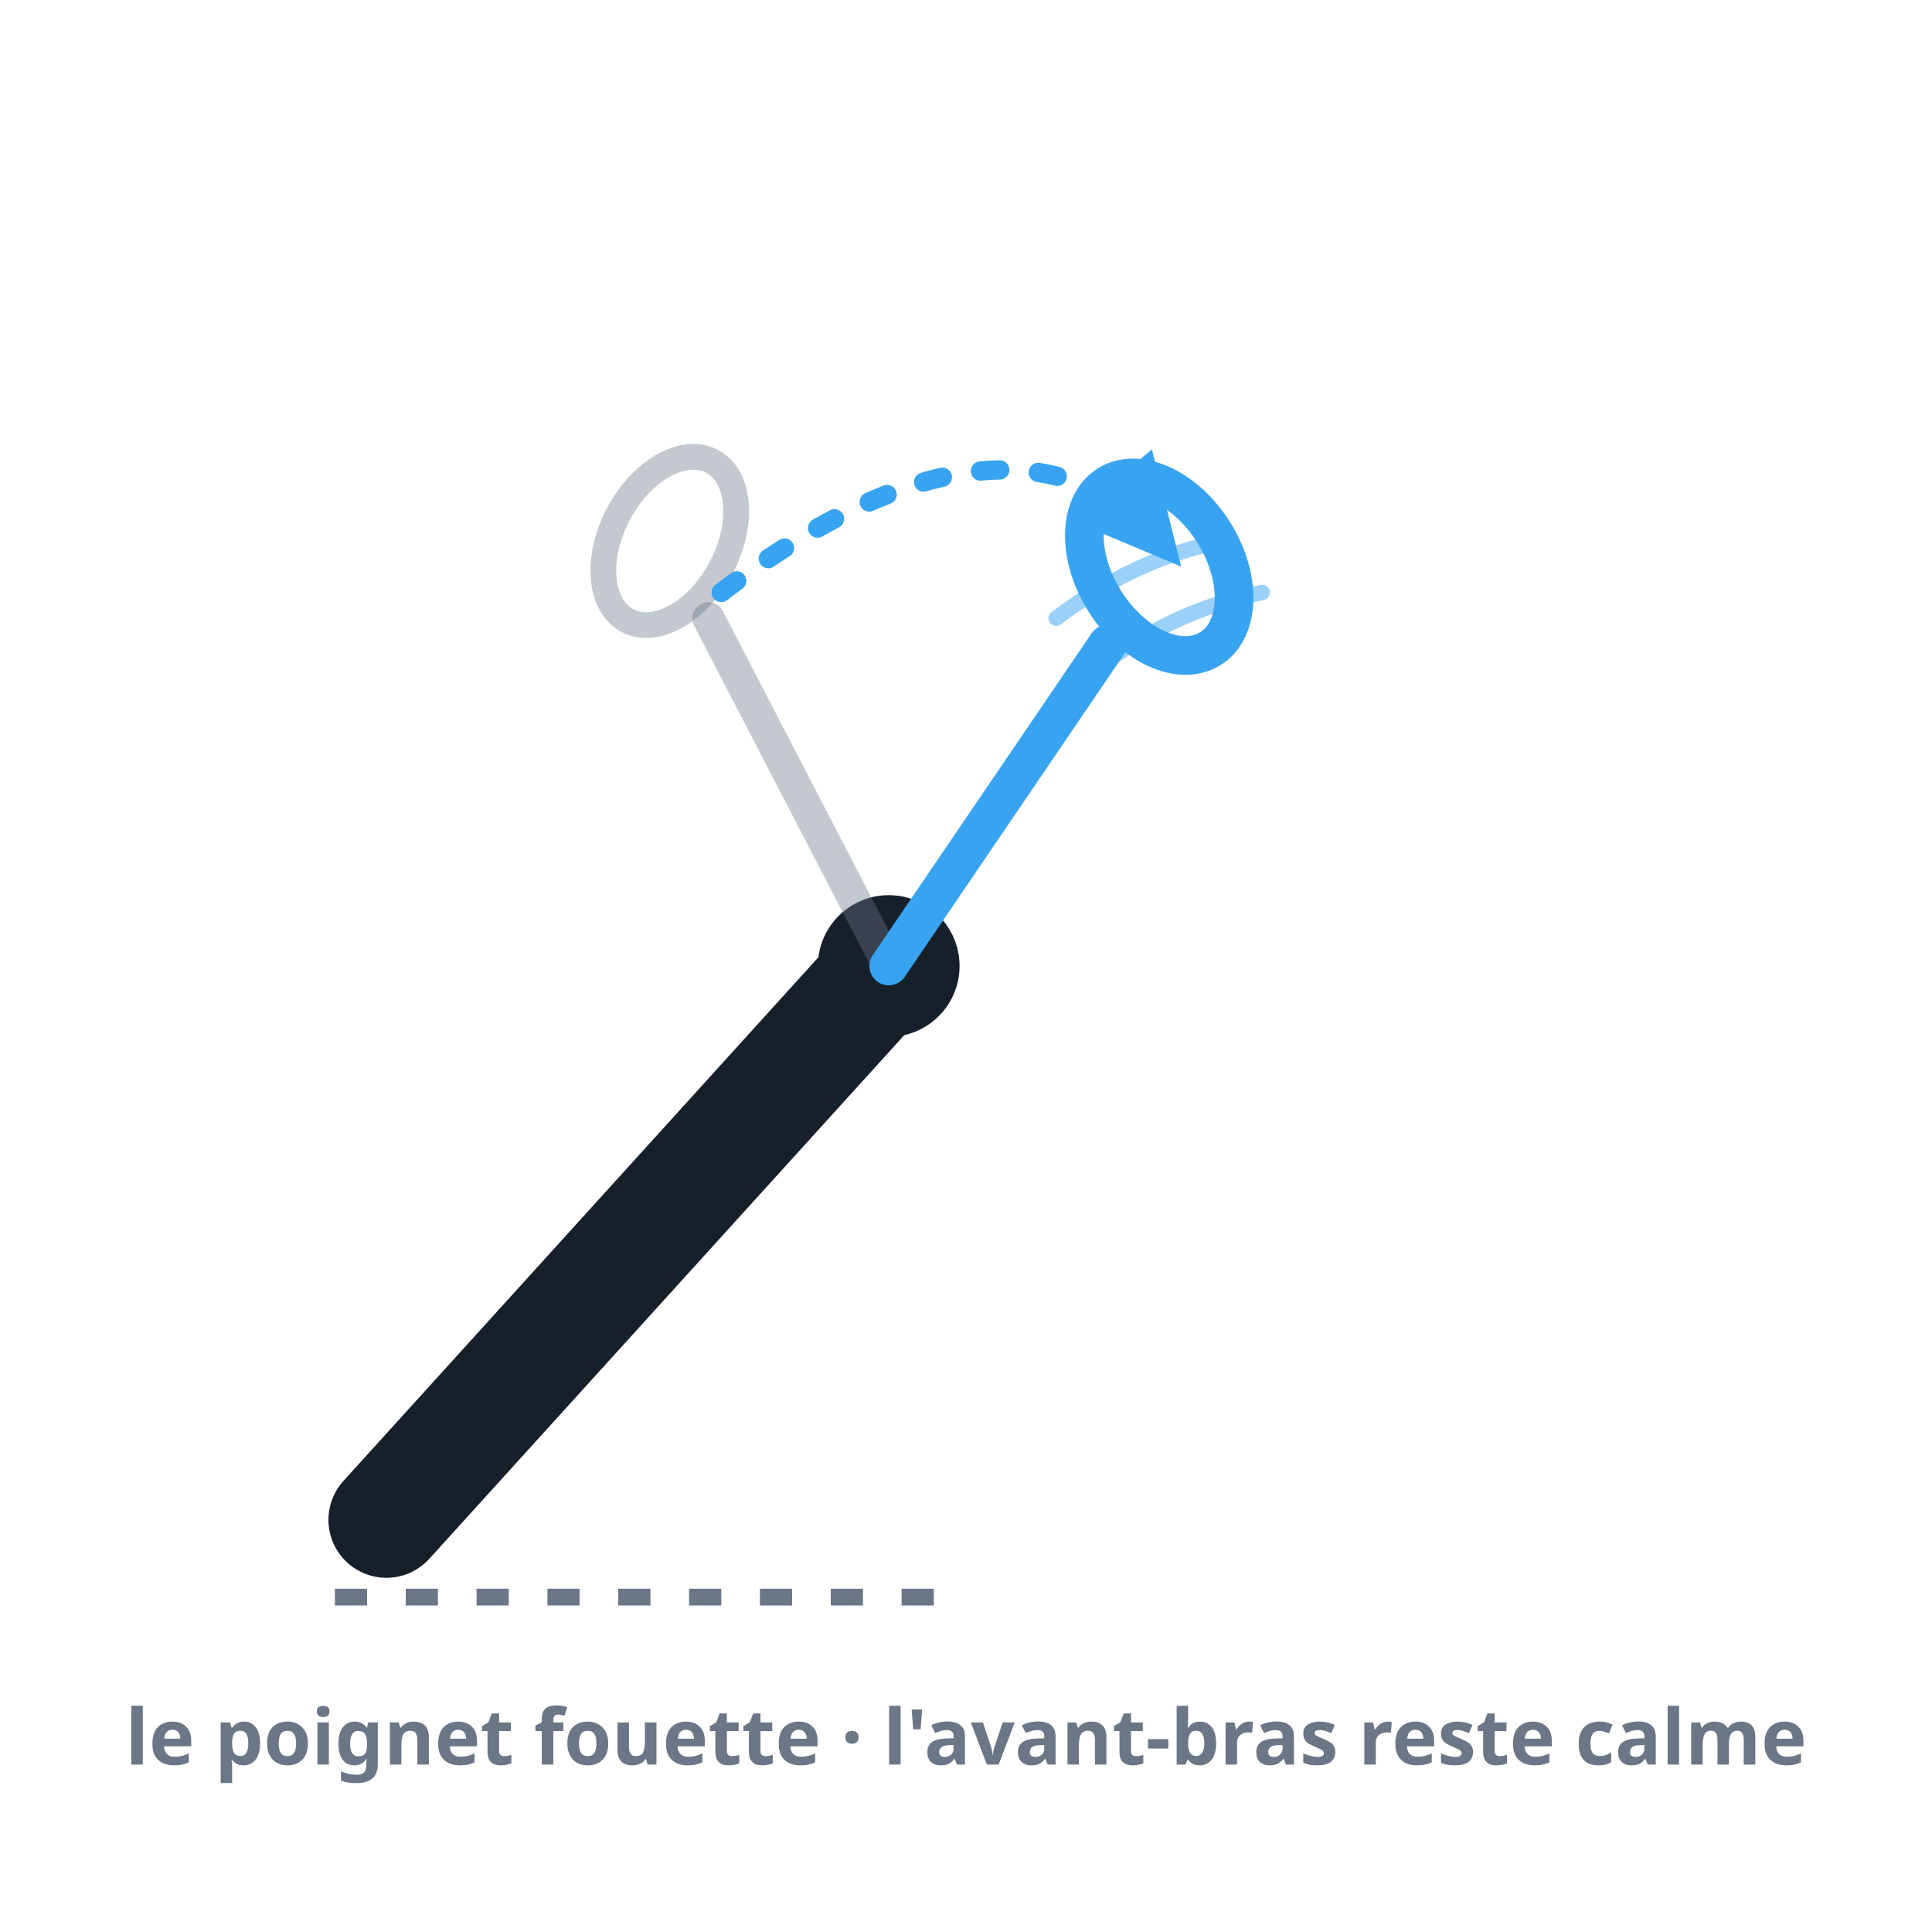
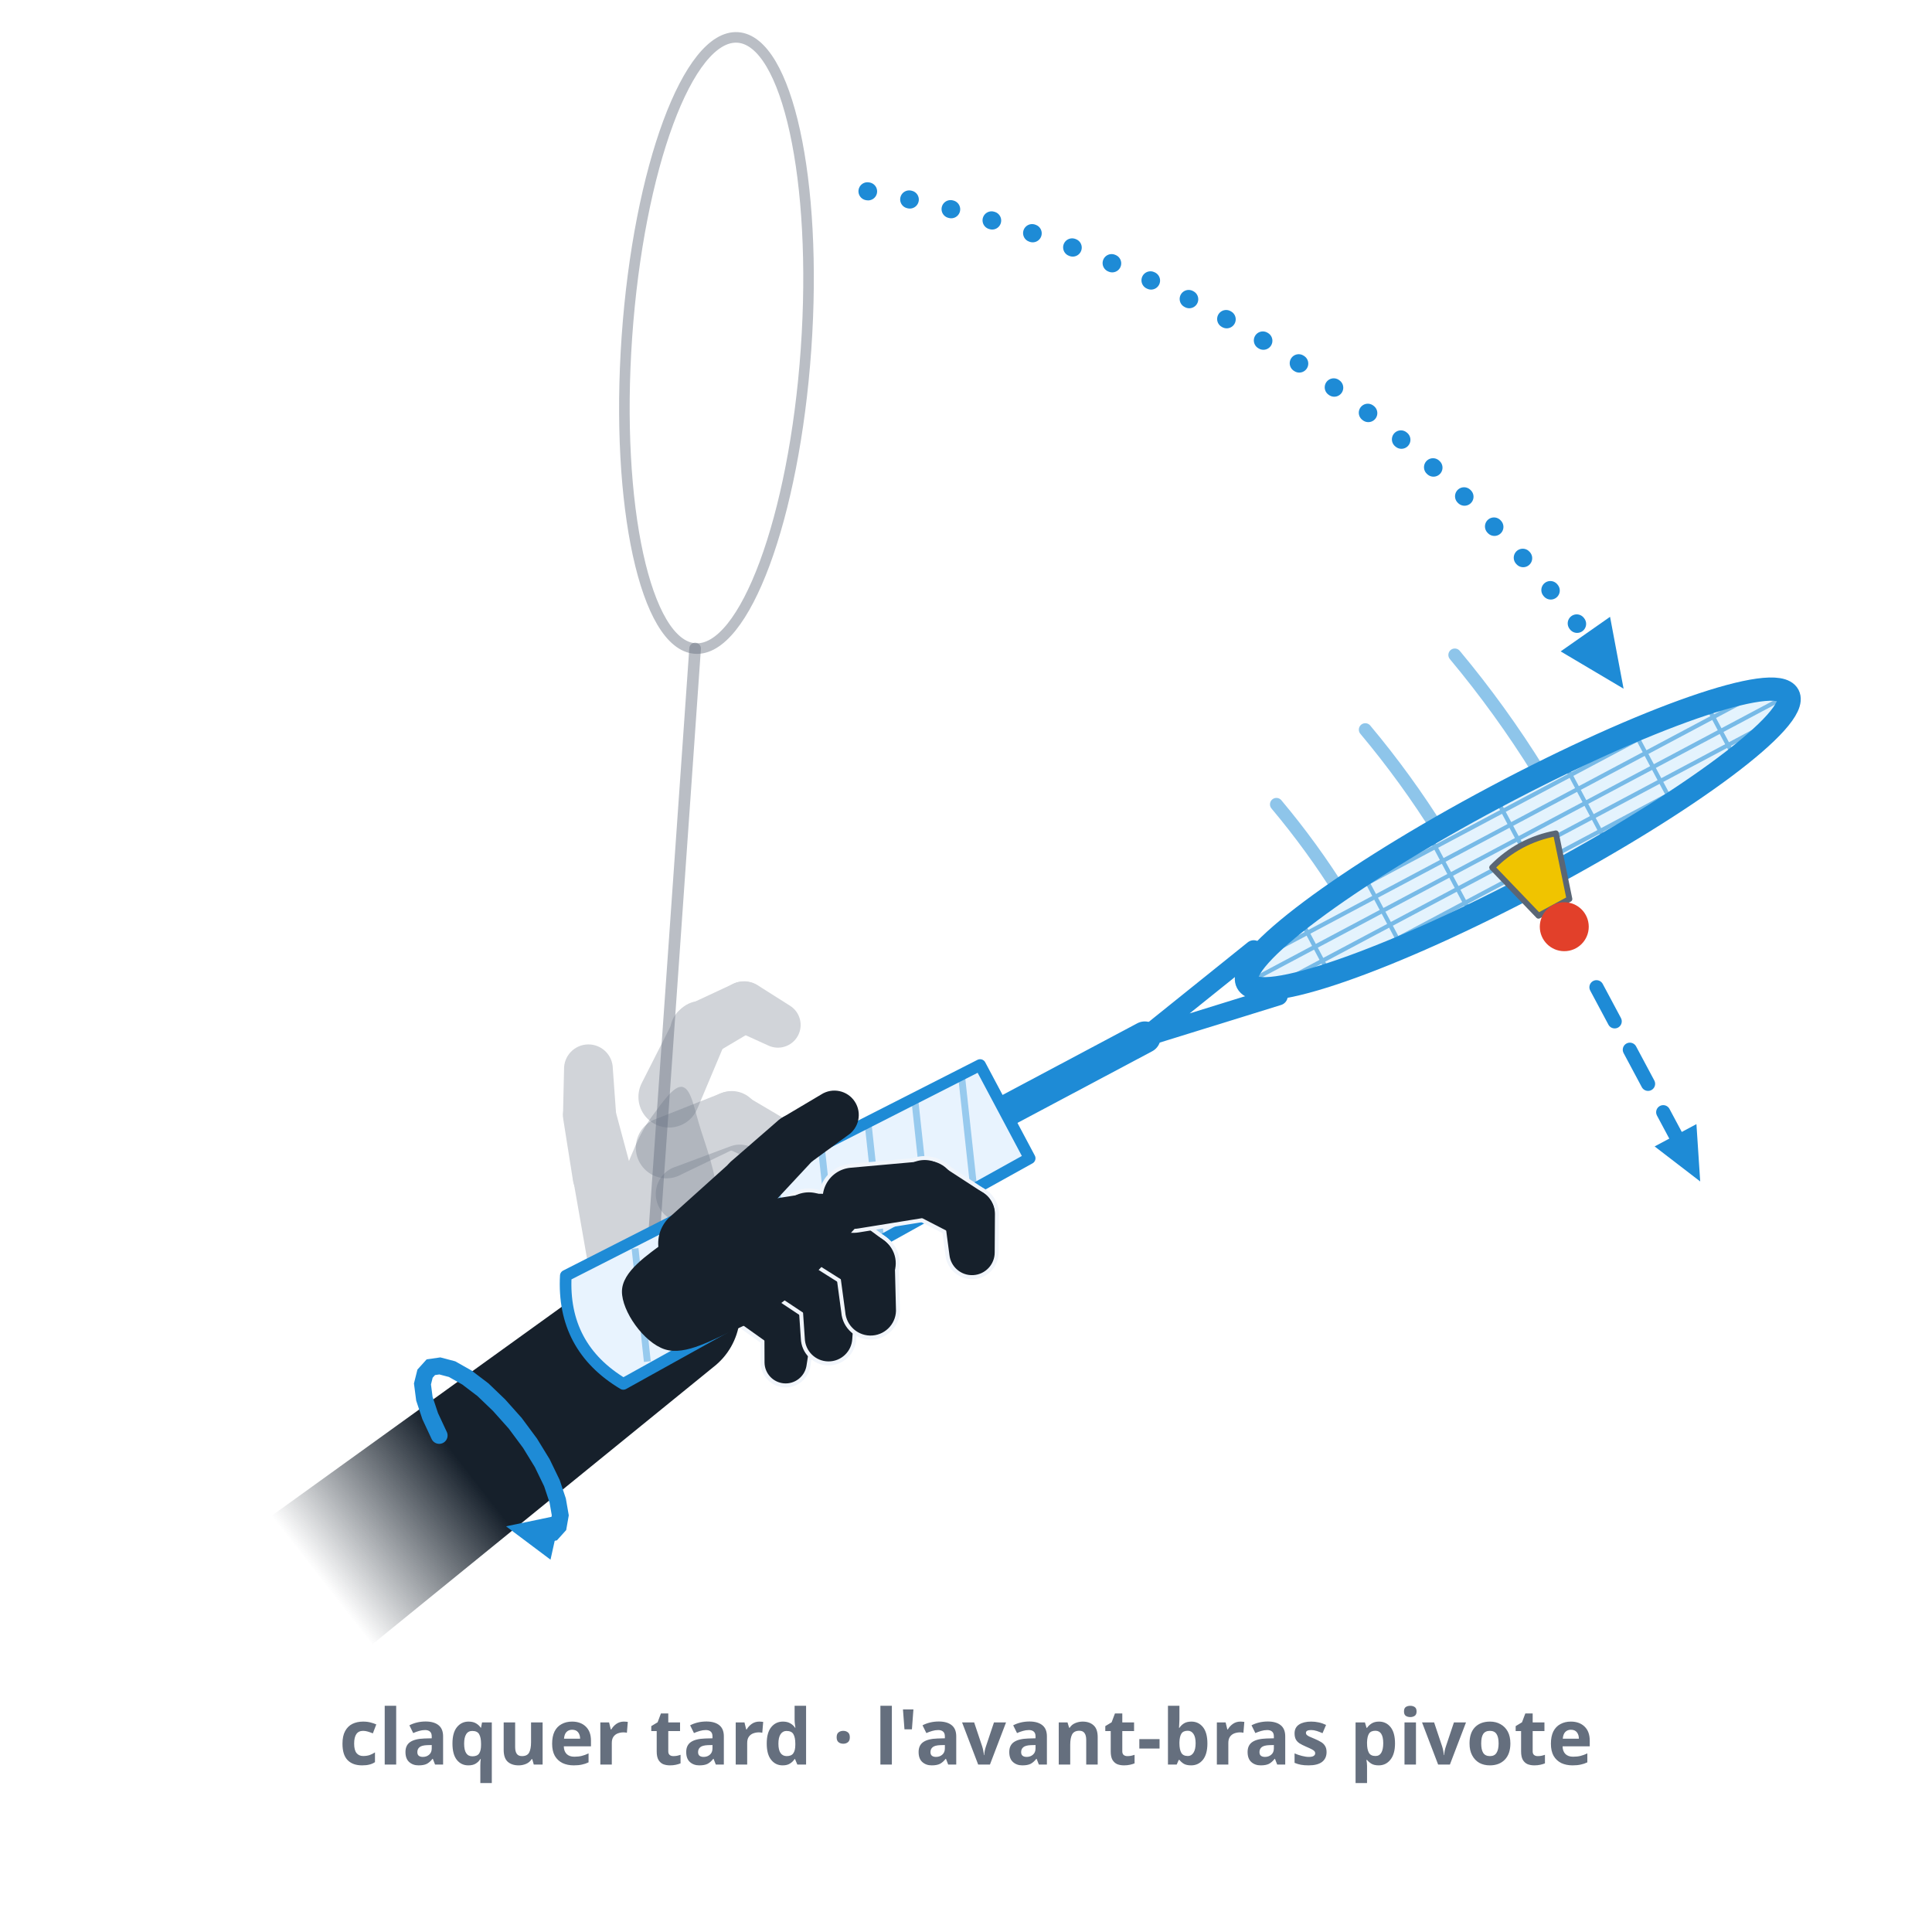
- <svg xmlns="http://www.w3.org/2000/svg" viewBox="0 0 300 300" role="img" aria-label="Le coup de poignet : l'avant-bras reste calme, le poignet est armé en arrière puis fouette vers l'avant — un arc de mouvement courbe et un léger flou à la tête de raquette montrent l'accélération.">
+ <svg xmlns="http://www.w3.org/2000/svg" viewBox="0 0 300 300" role="img" data-quelle="figuren" aria-label="Le coup de poignet en gros plan : en pâle, la préparation, poignet cassé vers l'arrière ; en plein, l'impact. L'avant-bras a pivoté, le poignet a claqué vers l'avant, et le speeder part.">
  <style>
-     .arm{fill:none;stroke:var(--tinte,#16202b);stroke-width:18;stroke-linecap:round}
-     .gelenk{fill:var(--tinte,#16202b)}
-     .schaft{fill:none;stroke:var(--primaer,#38a4f1);stroke-width:6;stroke-linecap:round}
-     .kelle{fill:none;stroke:var(--primaer,#38a4f1);stroke-width:6}
-     .geist{fill:none;stroke:var(--tinte-3,#6b7686);stroke-width:5;stroke-linecap:round;opacity:.4}
-     .geistk{fill:none;stroke:var(--tinte-3,#6b7686);stroke-width:4;opacity:.4}
-     .snap{fill:none;stroke:var(--primaer,#38a4f1);stroke-width:3;stroke-dasharray:3 6;stroke-linecap:round}
-     .blur{fill:none;stroke:var(--primaer,#38a4f1);stroke-width:2.4;stroke-linecap:round;opacity:.5}
-     .st{fill:var(--tinte-3,#6b7686);font:600 12px/1 system-ui,sans-serif;text-anchor:middle}
+     .s-k{fill:var(--tinte,#16202b)}
+     .s-gk{fill:var(--tinte-3,#656f7e);opacity:.3}
+     .s-rf{fill:var(--primaer,#38a4f1);opacity:.14}
+     .s-rs{fill:none;stroke:var(--primaer-dunkel,#1e8bd6);stroke-width:.8;opacity:.55}
+     .s-gr{fill:none;stroke:var(--tinte-3,#656f7e);stroke-width:2;opacity:.45}
+     .s-gsch{fill:none;stroke:var(--tinte-3,#656f7e);stroke-width:2.2;opacity:.45;stroke-linecap:round}
+     .s-korb{fill:var(--speeder-korb,#f0c400);stroke:var(--tinte-2,#5a6675);stroke-width:.9;stroke-linejoin:round}
+     .s-kappe{fill:var(--speeder-kappe,#e2402a)}
+     .s-bahn{fill:none;stroke:var(--primaer-dunkel,#1e8bd6);stroke-width:2.8;stroke-dasharray:.1 6.5;stroke-linecap:round}
+     .s-bahn2{fill:none;stroke:var(--primaer-dunkel,#1e8bd6);stroke-width:2.2;stroke-dasharray:6 5;stroke-linecap:round}
+     .s-mk{fill:var(--primaer-dunkel,#1e8bd6)}
+     .s-griff{fill:var(--primaer-weich,#e8f3fe);stroke:var(--primaer-dunkel,#1e8bd6);stroke-width:2.2;stroke-linejoin:round}
+     .s-band{fill:none;stroke:var(--primaer-dunkel,#1e8bd6);stroke-width:1.3;opacity:.4}
+     .s-rr2{fill:none;stroke:var(--primaer-dunkel,#1e8bd6);stroke-width:4.4}
+     .s-rh2{fill:none;stroke:var(--primaer-dunkel,#1e8bd6);stroke-width:3.6;stroke-linecap:round;stroke-linejoin:round}
+     .s-rsch2{fill:none;stroke:var(--primaer-dunkel,#1e8bd6);stroke-width:6;stroke-linecap:round}
+     .s-rot{fill:none;stroke:var(--primaer-dunkel,#1e8bd6);stroke-width:2.6;stroke-linecap:round}
+     .s-x3{fill:var(--flaeche-2,#f1f5fb);stroke:var(--flaeche-2,#f1f5fb);stroke-width:1.5;stroke-linejoin:round}
+     .s-tempo{fill:none;stroke:var(--primaer-dunkel,#1e8bd6);stroke-width:2;stroke-linecap:round;opacity:.5}
+     .s-ag0{stop-color:var(--tinte,#16202b);stop-opacity:1}
+     .s-ag1{stop-color:var(--tinte,#16202b);stop-opacity:0}
+     .st{fill:var(--tinte-3,#656f7e);font:600 12px/1 system-ui,sans-serif;text-anchor:middle}
  </style>
  <defs>
-     <marker id="m009" viewBox="0 0 10 10" markerWidth="7" markerHeight="7" refX="6.5" refY="5" orient="auto">
-       <path d="M1,1 L9,5 L1,9 Z" fill="var(--primaer,#38a4f1)" />
+     <linearGradient id="u009" gradientUnits="userSpaceOnUse" x1="-92" y1="11" x2="-126" y2="17">
+       <stop offset="0" class="s-ag0" />
+       <stop offset="1" class="s-ag1" />
+     </linearGradient>
+     <marker id="p009" viewBox="0 0 10 10" markerWidth="4.4" markerHeight="4.4" refX="5" refY="5" orient="auto">
+       <path d="M1,1.2 L9.4,5 L1,8.8 Z" class="s-mk" />
+     </marker>
+     <marker id="p009b" viewBox="0 0 10 10" markerWidth="3.6" markerHeight="3.6" refX="5" refY="5" orient="auto">
+       <path d="M1,1.2 L9.4,5 L1,8.8 Z" class="s-mk" />
    </marker>
  </defs>
-   <path class="arm" d="M60,236 L138,150" />
-   <circle class="gelenk" cx="138" cy="150" r="11" />
-   <path class="geist" d="M138,150 L110,96" />
-   <ellipse class="geistk" cx="104" cy="84" rx="9" ry="14" transform="rotate(28 104 84)" />
-   <path class="schaft" d="M138,150 L172,100" />
-   <ellipse class="kelle" cx="180" cy="88" rx="10" ry="15" transform="rotate(-32 180 88)" />
-   <path class="snap" d="M112,92 C 146,66 168,70 180,84" marker-end="url(#m009)" />
-   <path class="blur" d="M164,96 C 172,90 180,86 190,84" />
-   <path class="blur" d="M170,104 C 178,98 186,94 196,92" />
-   <line x1="52" y1="248" x2="150" y2="248" stroke="var(--tinte-3,#6b7686)" stroke-width="2.6" stroke-dasharray="5 6" fill="none" />
-   <text class="st" x="150" y="274">le poignet fouette · l'avant-bras reste calme</text>
+   <g transform="translate(104 204) rotate(-86) scale(0.82) translate(44 -4)">
+     <path class="s-gsch" d="M-58,0 L82,0" />
+     <ellipse class="s-gr" cx="140" cy="0" rx="58" ry="17" />
+     <g class="s-gk">
+       <path d="M-33.4,11.2L-29.5,19A4.5,4.5 0 0 0 -21.3,15.4L-24.4,7.2A4.9,4.9 0 1 0 -33.4,11.2Z" />
+       <path d="M-29.5,14.9L-32.5,20.6A4,4 0 0 0 -25.8,24.9L-21.9,19.7A4.5,4.5 0 1 0 -29.5,14.9Z" />
+     </g>
+     <g class="s-gk">
+       <path d="M-25.7,8.1L-20.4,17.9A5,5 0 0 0 -11.5,13.4L-16.1,3.3A5.4,5.4 0 1 0 -25.7,8.1Z" />
+       <path d="M-20.6,13.4L-23.6,20.1A4.5,4.5 0 0 0 -15.7,24.4L-11.8,18.2A5,5 0 1 0 -20.6,13.4Z" />
+     </g>
+     <g class="s-gk">
+       <path d="M-17.5,4.4L-11.1,15.6A5.3,5.3 0 0 0 -1.7,10.7L-7.3,-1A5.8,5.8 0 1 0 -17.5,4.4Z" />
+       <path d="M-11.5,11.2L-14.5,19.3A4.8,4.8 0 0 0 -5.7,23.2L-1.8,15.4A5.3,5.3 0 1 0 -11.5,11.2Z" />
+     </g>
+     <g class="s-gk">
+       <path d="M-4.9,6.5L8.3,11A5.3,5.3 0 0 0 12.1,1.1L-0.7,-4.3A5.8,5.8 0 1 0 -4.9,6.5Z" />
+       <path d="M5.7,9L11.1,16.8A4.8,4.8 0 0 0 19.2,11.7L14.6,3.4A5.3,5.3 0 1 0 5.7,9Z" />
+       <path d="M10.5,12.3L8,19A4.3,4.3 0 0 0 15.8,22.6L19.2,16.3A4.8,4.8 0 1 0 10.5,12.3Z" />
+     </g>
+     <g class="s-gk">
+       <path d="M-50,-4C-48.2,-7.3 -42.6,-7.8 -38,-8.5C-33.4,-9.2 -29.2,-8.5 -25,-8C-20.8,-7.4 -18.3,-6.6 -15,-5.5C-11.7,-4.4 -9.6,-3.6 -7,-2C-4.4,-0.3 -0.6,1.8 -1,3.5C-1.4,5.2 -5.3,6 -9,7.5C-12.7,9 -16.4,10.6 -21,11.5C-25.6,12.4 -29,12.9 -34,12.5C-38.9,12.1 -45.1,12.5 -48,9.5C-50.9,6.5 -51.8,-0.7 -50,-4Z" />
+       <path d="M-31.4,0.8L-16.8,-5.3A5.6,5.6 0 0 0 -20.4,-15.9L-35.7,-12.1A6.8,6.8 0 1 0 -31.4,0.8Z" />
+       <path d="M-17.2,-5.2L-5.9,-9.1A5,5 0 0 0 -8.6,-18.7L-20.3,-16A5.6,5.6 0 1 0 -17.2,-5.2Z" />
+       <path d="M-6.8,-8.8L1.6,-10A4.6,4.6 0 0 0 0.8,-19.2L-7.7,-18.8A5,5 0 1 0 -6.8,-8.8Z" />
+     </g>
+   </g>
+   <path class="s-bahn" d="M134.7,29.7 A177,177 0 0 1 249,102.5" marker-end="url(#p009)" />
+   <path class="s-tempo" d="M225.9,101.7 A159.1,159.1 0 0 1 238.9,119.7M212,113.3 A141,141 0 0 1 223.6,129.3M198.2,124.9 A123,123 0 0 1 208.3,138.8" />
+   <g transform="translate(104 204) rotate(-28) scale(0.82) translate(44 -4)">
+     <path fill="url(#u009)" d="M-45.8,-8.9L-130.1,2.6A15.5,15.5 0 1 0 -125,33.2L-41.5,16.8A13,13 0 0 0 -45.8,-8.9Z" />
+     <ellipse class="s-rf" cx="140" cy="0" rx="58" ry="9" />
+     <path class="s-rs" d="M98.5,-6L181.5,-6M87.5,-3L192.5,-3M84.3,0L195.7,0M87.5,3L192.5,3M98.5,6L181.5,6M96.5,-5.6L96.5,5.6M111,-7.3L111,7.3M125.5,-8.2L125.5,8.2M140,-8.5L140,8.5M154.5,-8.2L154.5,8.2M169,-7.3L169,7.3M183.5,-5.6L183.5,5.6" />
+     <ellipse class="s-rr2" cx="140" cy="0" rx="58" ry="9" />
+     <path class="s-rh2" d="M60,0 L86,-4.95 M60,0 L86,4.95" />
+     <path class="s-rsch2" d="M30,0 L60,0" />
+     <path class="s-griff" d="M-58,-11.6 L30,-10 L30,10 L-58,11.6 Q-65,0 -58,-11.6Z" />
+     <path class="s-band" d="M-52,10L-44,-10M-42,10L-34,-10M-32,10L-24,-10M-22,10L-14,-10M-12,10L-4,-10M-2,10L6,-10M8,10L16,-10M18,10L26,-10" />
+     <g class="s-x3">
+       <path d="M-33.4,11.2L-29.5,19A4.5,4.5 0 0 0 -21.3,15.4L-24.4,7.2A4.9,4.9 0 1 0 -33.4,11.2Z" />
+       <path d="M-29.5,14.9L-32.5,20.6A4,4 0 0 0 -25.8,24.9L-21.9,19.7A4.5,4.5 0 1 0 -29.5,14.9Z" />
+     </g>
+     <g class="s-k">
+       <path d="M-33.4,11.2L-29.5,19A4.5,4.5 0 0 0 -21.3,15.4L-24.4,7.2A4.9,4.9 0 1 0 -33.4,11.2Z" />
+       <path d="M-29.5,14.9L-32.5,20.6A4,4 0 0 0 -25.8,24.9L-21.9,19.7A4.5,4.5 0 1 0 -29.5,14.9Z" />
+     </g>
+     <g class="s-x3">
+       <path d="M-25.7,8.1L-20.4,17.9A5,5 0 0 0 -11.5,13.4L-16.1,3.3A5.4,5.4 0 1 0 -25.7,8.1Z" />
+       <path d="M-20.6,13.4L-23.6,20.1A4.5,4.5 0 0 0 -15.7,24.4L-11.8,18.2A5,5 0 1 0 -20.6,13.4Z" />
+     </g>
+     <g class="s-k">
+       <path d="M-25.7,8.1L-20.4,17.9A5,5 0 0 0 -11.5,13.4L-16.1,3.3A5.4,5.4 0 1 0 -25.7,8.1Z" />
+       <path d="M-20.6,13.4L-23.6,20.1A4.5,4.5 0 0 0 -15.7,24.4L-11.8,18.2A5,5 0 1 0 -20.6,13.4Z" />
+     </g>
+     <g class="s-x3">
+       <path d="M-17.5,4.4L-11.1,15.6A5.3,5.3 0 0 0 -1.7,10.7L-7.3,-1A5.8,5.8 0 1 0 -17.5,4.4Z" />
+       <path d="M-11.5,11.2L-14.5,19.3A4.8,4.8 0 0 0 -5.7,23.2L-1.8,15.4A5.3,5.3 0 1 0 -11.5,11.2Z" />
+     </g>
+     <g class="s-k">
+       <path d="M-17.5,4.4L-11.1,15.6A5.3,5.3 0 0 0 -1.7,10.7L-7.3,-1A5.8,5.8 0 1 0 -17.5,4.4Z" />
+       <path d="M-11.5,11.2L-14.5,19.3A4.8,4.8 0 0 0 -5.7,23.2L-1.8,15.4A5.3,5.3 0 1 0 -11.5,11.2Z" />
+     </g>
+     <g class="s-x3">
+       <path d="M-4.9,6.5L8.3,11A5.3,5.3 0 0 0 12.1,1.1L-0.7,-4.3A5.8,5.8 0 1 0 -4.9,6.5Z" />
+       <path d="M5.7,9L11.1,16.8A4.8,4.8 0 0 0 19.2,11.7L14.6,3.4A5.3,5.3 0 1 0 5.7,9Z" />
+       <path d="M10.5,12.3L8,19A4.3,4.3 0 0 0 15.8,22.6L19.2,16.3A4.8,4.8 0 1 0 10.5,12.3Z" />
+     </g>
+     <g class="s-k">
+       <path d="M-4.9,6.5L8.3,11A5.3,5.3 0 0 0 12.1,1.1L-0.7,-4.3A5.8,5.8 0 1 0 -4.9,6.5Z" />
+       <path d="M5.7,9L11.1,16.8A4.8,4.8 0 0 0 19.2,11.7L14.6,3.4A5.3,5.3 0 1 0 5.7,9Z" />
+       <path d="M10.5,12.3L8,19A4.3,4.3 0 0 0 15.8,22.6L19.2,16.3A4.8,4.8 0 1 0 10.5,12.3Z" />
+     </g>
+     <g class="s-k">
+       <path d="M-50,-4C-48.2,-7.3 -42.6,-7.8 -38,-8.5C-33.4,-9.2 -29.2,-8.5 -25,-8C-20.8,-7.4 -18.3,-6.6 -15,-5.5C-11.7,-4.4 -9.6,-3.6 -7,-2C-4.4,-0.3 -0.6,1.8 -1,3.5C-1.4,5.2 -5.3,6 -9,7.5C-12.7,9 -16.4,10.6 -21,11.5C-25.6,12.4 -29,12.9 -34,12.5C-38.9,12.1 -45.1,12.5 -48,9.5C-50.9,6.5 -51.8,-0.7 -50,-4Z" />
+       <path d="M-31.4,0.8L-16.8,-5.3A5.6,5.6 0 0 0 -20.4,-15.9L-35.7,-12.1A6.8,6.8 0 1 0 -31.4,0.8Z" />
+       <path d="M-17.2,-5.2L-5.9,-9.1A5,5 0 0 0 -8.6,-18.7L-20.3,-16A5.6,5.6 0 1 0 -17.2,-5.2Z" />
+       <path d="M-6.8,-8.8L1.6,-10A4.6,4.6 0 0 0 0.8,-19.2L-7.7,-18.8A5,5 0 1 0 -6.8,-8.8Z" />
+     </g>
+   </g>
+   <path class="s-rot" d="M68.2,222.9L66.8,219.9L65.9,217.2L65.6,214.9L66,213.3L66.9,212.3L68.3,212.1L70.2,212.6L72.5,213.9L75,215.8L77.5,218.2L80,221L82.3,224.1L84.2,227.2L85.7,230.3L86.6,233L87,235.3L86.7,237L85.8,238L84.4,238.3L82.6,237.9" marker-end="url(#p009b)" />
+   <path class="s-bahn2" d="M247.9,153.3L262,179.7" marker-end="url(#p009)" />
+   <path class="s-korb" d="M238.9,142.2L231.7,134.7Q235.8,130.5 241.6,129.4L243.7,139.6Z" />
+   <path class="s-kappe" d="M239.1,143.9a3.8,3.8 0 1 0 7.6,0a3.8,3.8 0 1 0 -7.6,0Z" />
+   <text class="st" x="150" y="274">claquer tard · l'avant-bras pivote</text>
</svg>
